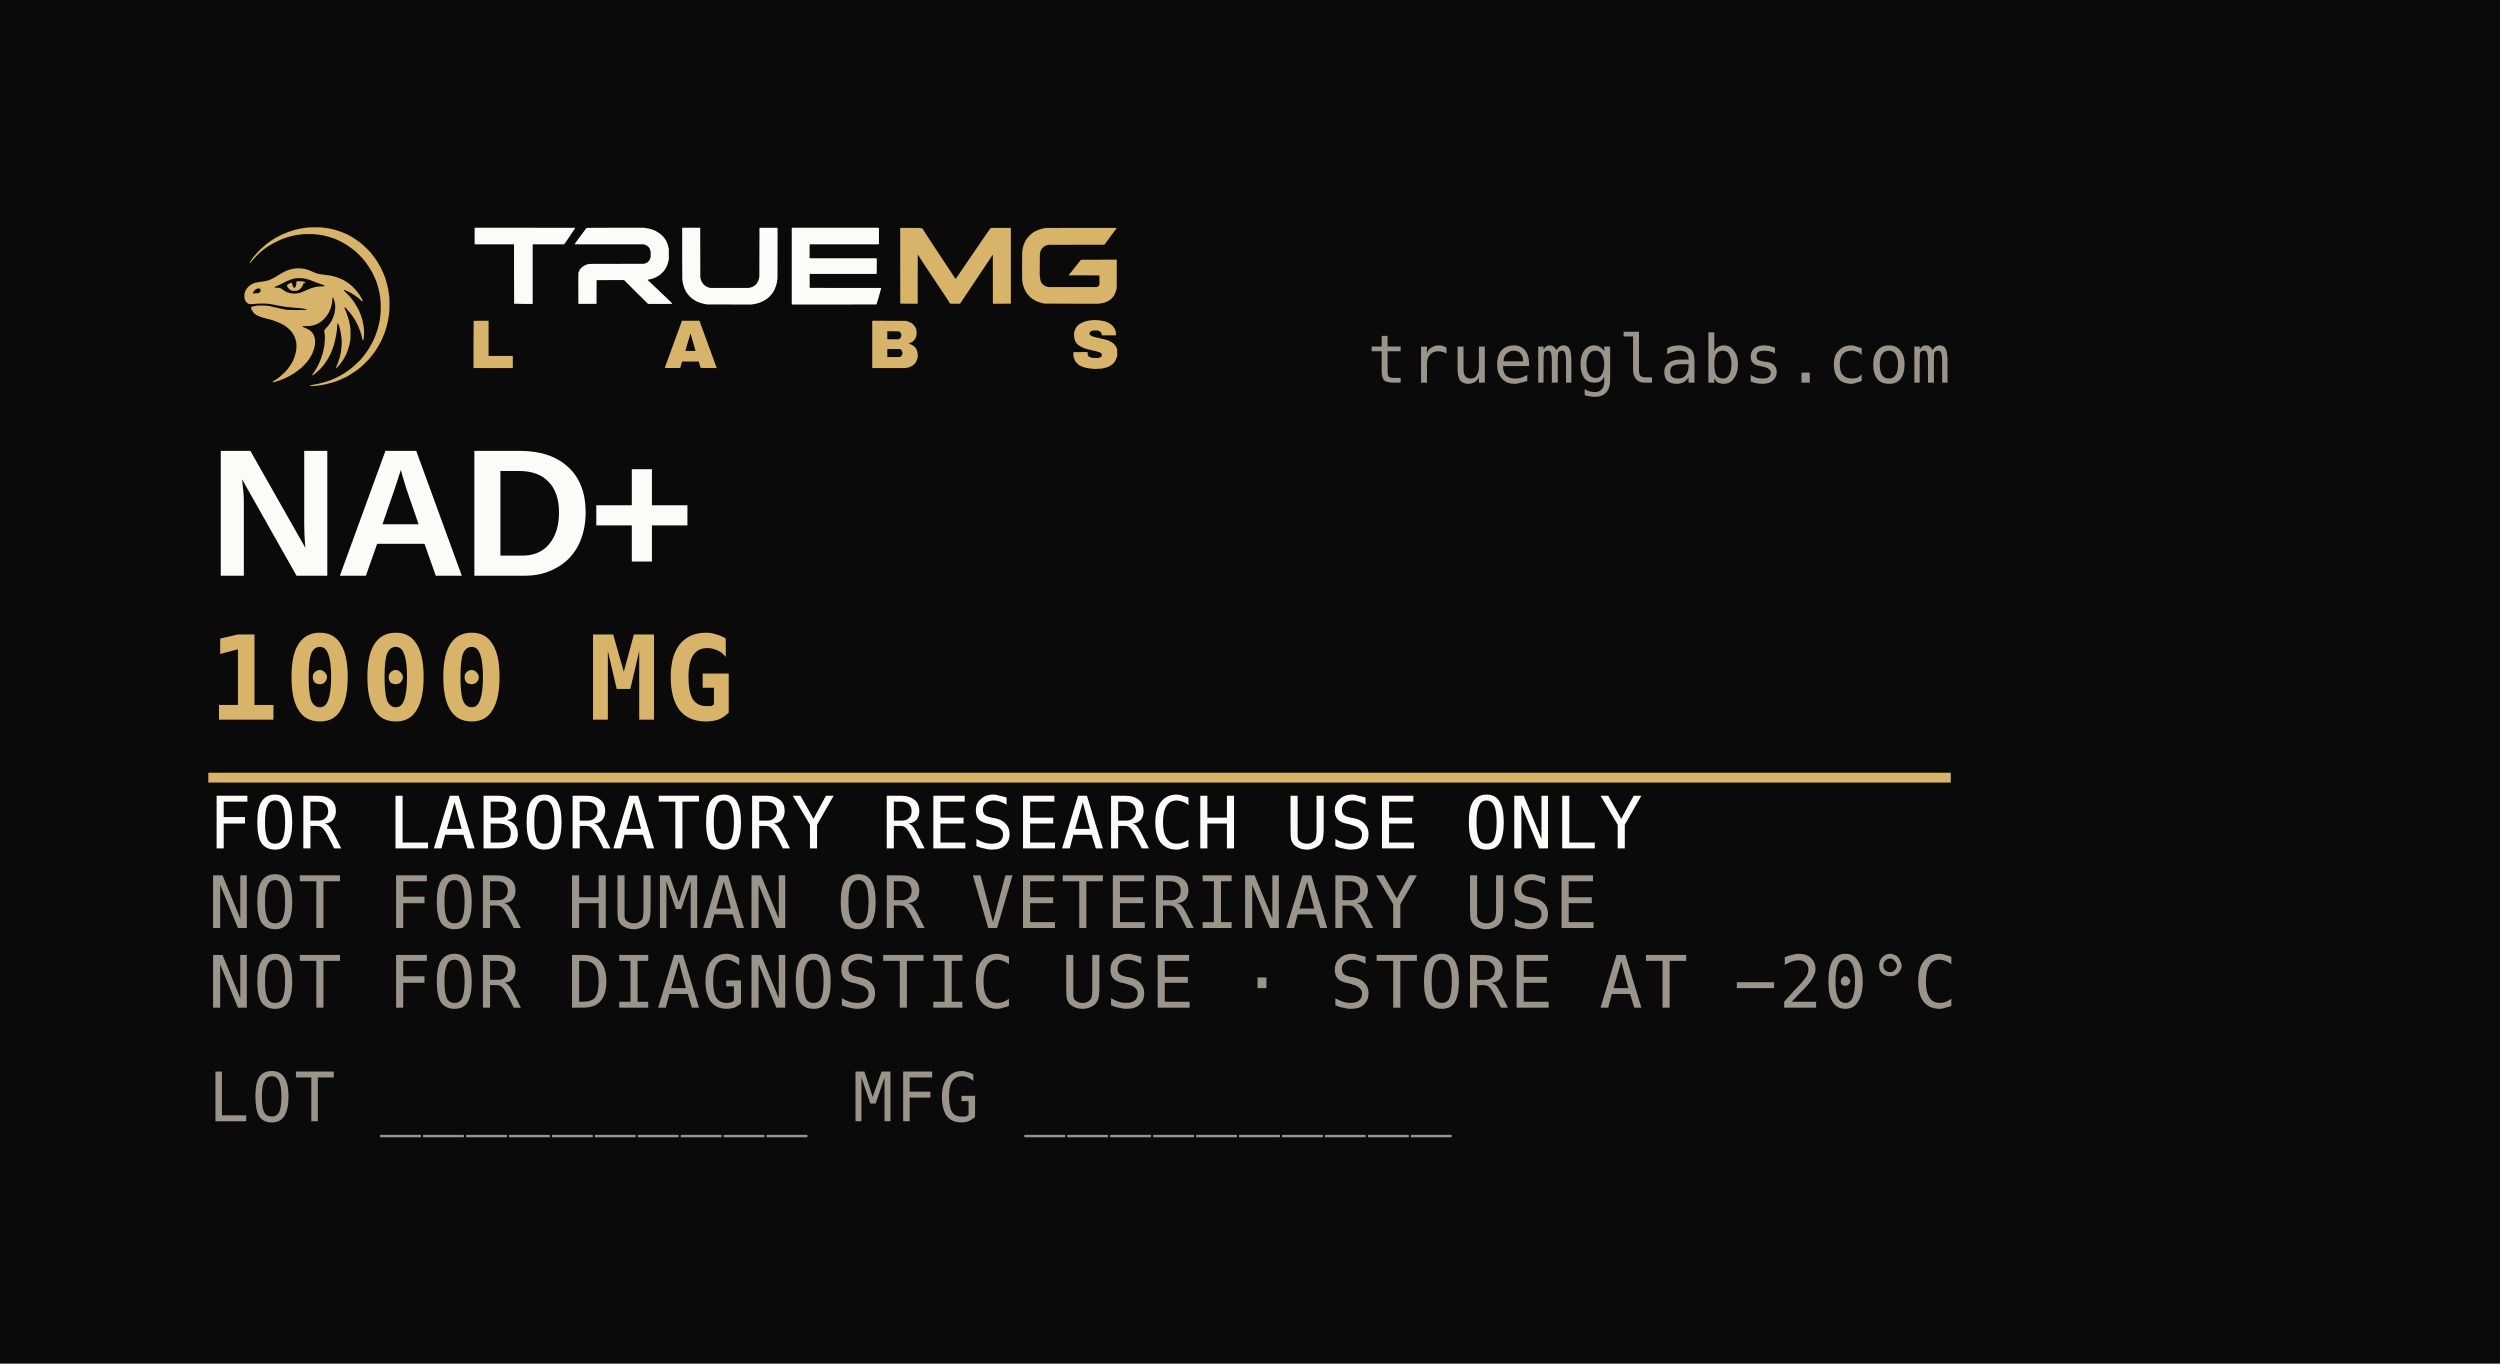
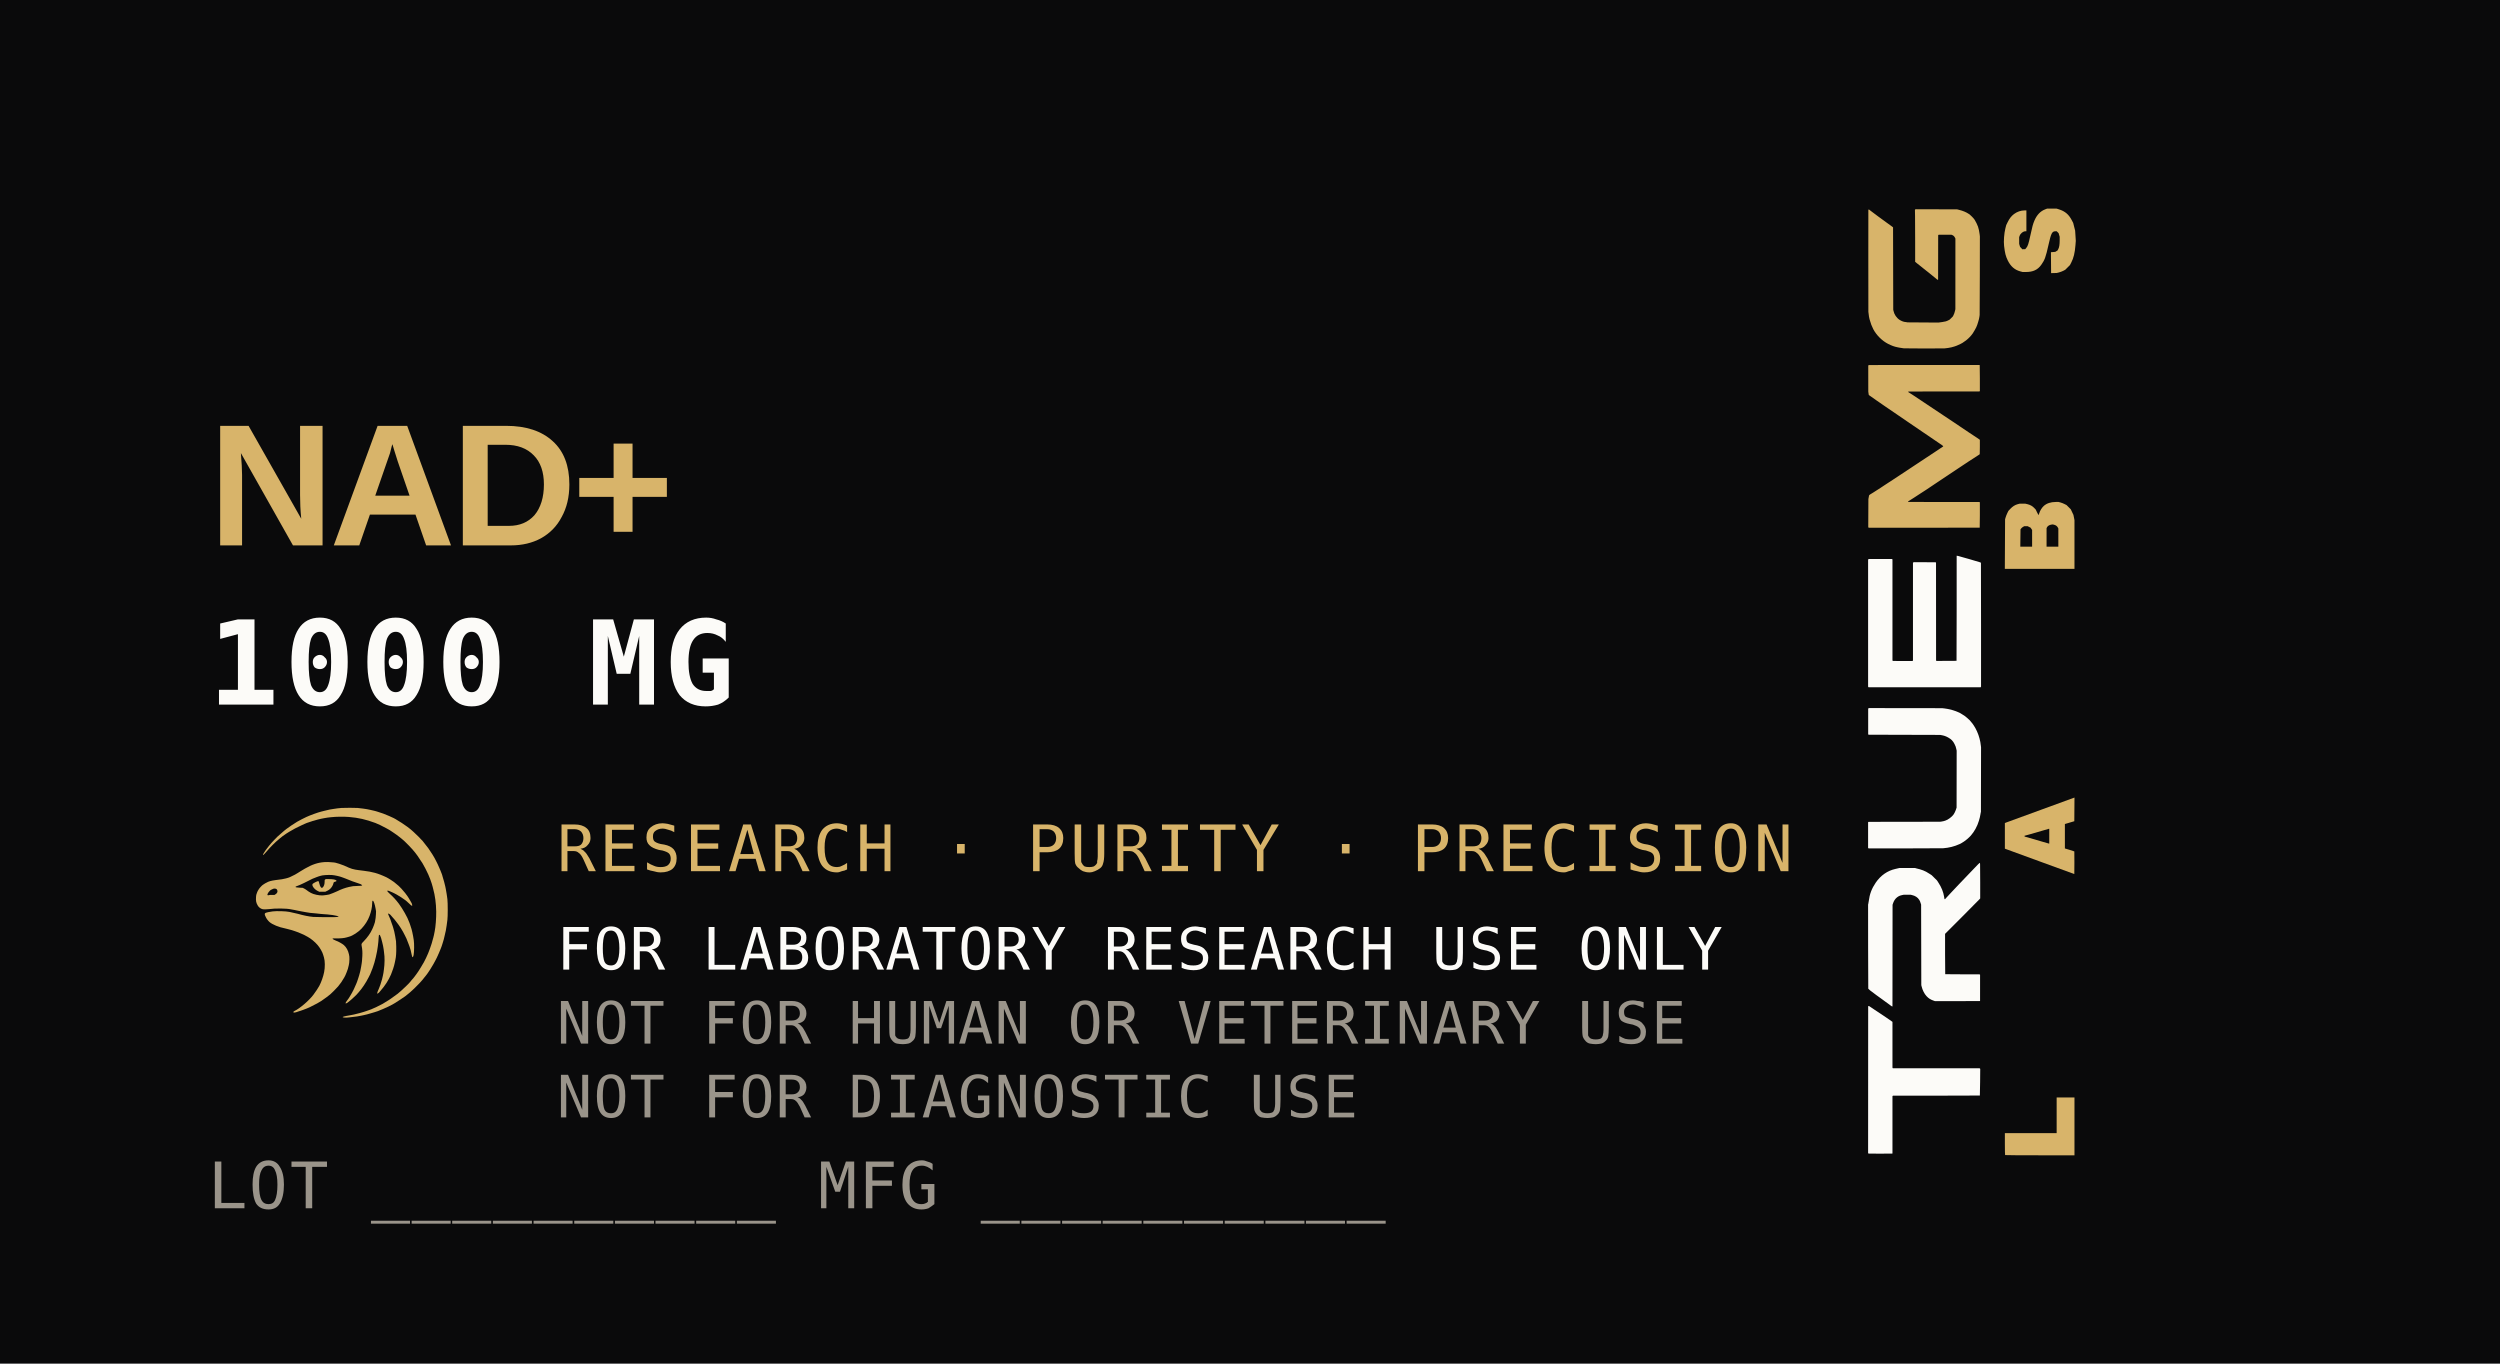
<svg xmlns="http://www.w3.org/2000/svg" width="66.0mm" height="36.0mm" viewBox="0 0 66.0 36.0">
  <rect x="0" y="0" width="66.0" height="36.0" fill="#0A0A0B" />
-   <g transform="translate(5.500,5.300) scale(0.0035)">
-     <g transform="translate(0,1600) scale(0.025,-0.025)" fill="#D8B46A" stroke="none">
-       <path d="M30400 55957 c-297 -16 -720 -59 -940 -94 -220 -35 -598 -91 -840 -124 -768 -105 -982 -149 -2060 -419 -187 -47 -520 -130 -740 -184 -821 -204 -2477 -801 -3440 -1242 -528 -241 -1624 -809 -2100 -1086 -590 -345 -2063 -1335 -2434 -1636 -184 -150 -429 -344 -546 -432 -225 -171 -418 -340 -1592 -1400 -171 -154 -354 -346 -408 -427 -53 -81 -151 -178 -217 -217 -65 -39 -332 -323 -591 -631 -260 -307 -536 -632 -615 -722 -79 -90 -204 -252 -278 -361 -74 -110 -192 -263 -262 -340 -114 -126 -263 -343 -696 -1013 -216 -334 -206 -561 14 -319 54 61 220 236 368 390 148 154 351 382 453 506 583 717 1913 2044 2524 2520 187 146 376 305 420 354 124 139 986 773 1403 1033 152 95 430 269 617 387 719 454 2073 1166 2860 1505 308 133 603 269 657 303 136 88 871 359 1323 488 209 60 422 131 472 159 51 28 280 93 509 144 229 52 529 139 668 194 138 54 485 138 771 186 286 48 664 121 840 162 176 41 500 94 720 119 220 24 553 61 740 82 1195 135 2877 157 4140 55 2107 -171 3829 -563 6000 -1368 547 -203 1543 -682 2440 -1172 805 -441 925 -512 1273 -757 172 -121 406 -279 520 -351 314 -199 918 -640 1261 -920 168 -138 414 -333 546 -433 671 -512 2476 -2380 3072 -3178 171 -230 399 -535 507 -678 203 -270 597 -862 1144 -1720 301 -472 1075 -1973 1331 -2582 244 -582 288 -689 440 -1078 157 -402 526 -1548 526 -1634 0 -25 63 -271 139 -546 425 -1525 659 -3281 692 -5200 24 -1413 -143 -3550 -352 -4500 -43 -198 -116 -563 -160 -812 -45 -249 -115 -537 -156 -640 -40 -103 -95 -296 -122 -428 -70 -351 -400 -1420 -556 -1800 -45 -110 -126 -335 -179 -500 -303 -935 -1266 -2951 -1690 -3540 -48 -66 -136 -217 -195 -335 -59 -118 -223 -384 -363 -590 -141 -206 -291 -442 -333 -525 -80 -157 -865 -1223 -1119 -1521 -80 -93 -265 -302 -411 -463 -146 -160 -293 -345 -327 -409 -114 -218 -2195 -2185 -2830 -2676 -482 -373 -1297 -962 -1638 -1185 -187 -123 -392 -257 -455 -299 -933 -620 -1772 -1089 -2765 -1547 -1211 -558 -1273 -583 -2220 -892 -165 -54 -462 -153 -659 -220 -404 -137 -1597 -460 -1841 -499 -88 -14 -268 -60 -400 -101 -132 -42 -497 -113 -811 -159 -315 -46 -711 -117 -880 -159 -170 -41 -410 -95 -534 -119 -231 -46 -397 -133 -347 -183 95 -94 798 -124 1312 -56 165 22 480 57 700 78 872 82 1752 214 2260 340 209 52 470 107 580 122 229 33 1212 293 1670 443 170 56 494 152 720 213 225 62 554 167 730 234 812 310 1131 440 1222 499 54 35 216 108 361 162 314 117 1446 662 1757 846 121 71 355 207 520 301 366 210 1934 1241 2396 1576 184 134 481 371 660 526 178 155 414 350 524 433 303 227 1686 1577 2220 2165 530 584 702 788 1026 1220 124 165 288 365 363 445 76 80 195 237 265 348 69 111 214 324 322 474 107 150 267 390 356 533 591 958 912 1505 1022 1741 70 149 190 374 268 501 77 128 192 355 255 505 63 150 272 615 464 1033 191 418 388 895 437 1060 48 165 128 376 176 469 47 93 114 299 147 457 34 159 105 389 159 511 54 123 134 394 178 603 44 209 133 578 197 820 205 766 368 1607 466 2396 53 420 127 980 164 1244 103 719 104 3773 2 4678 -40 351 -80 651 -89 666 -10 15 -53 304 -97 642 -44 338 -123 794 -176 1014 -53 220 -110 499 -126 620 -35 263 -450 1784 -595 2180 -56 154 -103 326 -103 383 -1 57 -46 192 -102 300 -55 108 -130 296 -165 417 -36 121 -106 301 -157 400 -51 99 -137 297 -190 440 -127 339 -665 1495 -792 1700 -54 88 -134 241 -177 340 -180 415 -1143 1960 -1598 2567 -399 531 -784 1023 -1271 1625 -285 353 -1603 1669 -2131 2128 -215 187 -483 422 -594 522 -112 101 -303 252 -424 337 -121 85 -274 203 -340 262 -268 241 -2259 1538 -2760 1799 -154 81 -352 185 -440 232 -251 134 -937 448 -980 448 -21 0 -151 53 -289 119 -523 248 -1616 649 -2243 823 -194 54 -383 113 -420 133 -38 19 -212 65 -388 103 -176 37 -574 130 -885 205 -311 75 -689 154 -840 175 -151 22 -572 84 -935 139 -363 54 -912 118 -1220 141 -624 46 -2827 46 -3660 -1z" />
-       <path d="M26520 43595 c-1503 -101 -2804 -534 -4460 -1485 -714 -409 -983 -571 -1100 -661 -55 -43 -163 -110 -240 -149 -77 -40 -201 -119 -276 -176 -252 -192 -912 -540 -1832 -966 -362 -168 -1371 -434 -1832 -483 -220 -24 -849 -105 -1397 -181 -1084 -151 -1615 -302 -2108 -598 -124 -75 -244 -136 -267 -136 -23 0 -123 -62 -222 -138 -99 -75 -243 -170 -319 -210 -194 -101 -835 -791 -958 -1032 -57 -110 -148 -261 -204 -335 -55 -74 -113 -191 -127 -260 -15 -69 -77 -242 -139 -385 -93 -215 -119 -350 -150 -780 -62 -878 26 -1314 388 -1935 234 -401 636 -717 1052 -828 273 -73 1001 -73 1501 0 1439 208 4011 182 5050 -52 99 -22 459 -87 800 -145 341 -57 728 -138 860 -179 132 -41 510 -114 840 -162 330 -47 780 -129 1000 -181 220 -51 607 -113 860 -136 253 -24 865 -80 1360 -124 495 -45 981 -98 1080 -118 99 -20 306 -37 460 -38 354 -3 1780 -140 2269 -220 561 -91 1231 -246 1282 -297 107 -107 -50 -145 -708 -168 -1005 -37 -4364 -9 -5019 41 -919 71 -2277 343 -3524 706 -295 86 -642 164 -1920 435 -801 170 -2892 235 -3833 119 -689 -85 -1433 -246 -1627 -352 -142 -77 -161 -105 -172 -254 -7 -100 14 -219 54 -296 36 -70 115 -247 175 -392 132 -321 525 -849 832 -1119 668 -585 2172 -1205 3551 -1464 184 -34 412 -90 507 -124 95 -34 263 -78 373 -99 481 -89 2334 -717 2607 -883 70 -43 250 -120 400 -172 244 -83 464 -195 1313 -665 764 -423 1614 -1125 2248 -1858 531 -613 1106 -1620 1268 -2220 39 -143 124 -429 189 -636 240 -761 257 -2233 37 -3317 -217 -1075 -632 -2255 -1116 -3173 -229 -434 -819 -1321 -1340 -2014 -1001 -1331 -3082 -3113 -4317 -3698 -201 -95 -291 -207 -251 -311 40 -104 505 -42 935 126 201 79 390 143 420 143 30 0 161 38 291 85 130 47 425 153 656 235 1057 378 1752 700 3120 1446 773 421 1073 619 2200 1450 708 522 898 688 1617 1407 888 889 1167 1215 1709 1992 459 658 952 1543 1074 1925 28 88 87 232 131 320 162 320 426 1184 487 1588 34 226 81 482 105 568 24 86 47 446 51 800 5 574 -6 700 -108 1164 -196 892 -591 1610 -1163 2111 -348 305 -1330 854 -1763 986 -288 88 -828 392 -822 463 7 83 242 104 886 80 867 -32 1816 58 2336 222 198 62 469 141 603 175 749 190 2014 1010 2759 1788 834 871 1481 1889 1872 2948 371 1003 586 2015 587 2767 0 510 43 700 159 700 169 0 460 -829 623 -1780 l107 -620 -22 -660 c-20 -592 -86 -1119 -231 -1831 -41 -202 -387 -1161 -474 -1316 -22 -40 -93 -192 -157 -337 -367 -838 -1079 -1848 -1882 -2673 -599 -615 -608 -633 -509 -1135 146 -744 192 -1447 147 -2272 -48 -871 -109 -1582 -139 -1632 -12 -18 -67 -361 -124 -762 -56 -401 -146 -867 -198 -1036 -53 -168 -107 -378 -122 -466 -14 -88 -78 -322 -141 -520 -64 -198 -160 -504 -214 -680 -152 -499 -411 -1216 -459 -1274 -24 -29 -90 -177 -147 -329 -57 -152 -145 -349 -195 -437 -51 -88 -122 -250 -158 -360 -36 -110 -119 -281 -185 -380 -66 -99 -120 -197 -120 -218 0 -20 -72 -160 -160 -310 -88 -149 -235 -402 -327 -562 -315 -549 -487 -810 -761 -1157 -516 -654 -501 -911 32 -556 404 269 1699 1403 2036 1782 132 149 367 412 523 584 778 860 1696 2237 2305 3457 131 264 289 579 351 700 62 121 141 322 177 448 36 125 128 358 204 519 77 160 140 315 140 345 0 29 52 183 115 341 392 980 975 3467 1107 4727 32 308 86 767 118 1020 33 253 61 649 62 880 5 962 253 961 558 -3 94 -296 211 -735 261 -977 49 -242 135 -611 191 -820 55 -209 121 -587 145 -840 25 -253 62 -559 82 -680 172 -1013 156 -2619 -38 -3940 -42 -286 -88 -619 -102 -740 -14 -121 -76 -427 -137 -680 -61 -253 -150 -622 -197 -820 -127 -538 -590 -1900 -721 -2122 -39 -66 -146 -312 -238 -546 -153 -393 -176 -552 -79 -552 54 0 393 237 393 275 0 17 149 195 331 395 955 1050 1835 2420 2383 3710 337 792 716 1965 832 2574 36 190 109 535 161 766 162 707 225 1653 199 3000 -22 1204 -30 1285 -245 2420 -174 915 -259 1298 -325 1453 -34 81 -78 246 -98 366 -20 121 -90 346 -154 500 -65 155 -172 452 -238 661 -219 697 -371 1096 -590 1549 -225 468 -255 587 -158 625 60 23 542 -311 542 -375 0 -18 167 -210 371 -426 204 -216 424 -465 490 -553 65 -88 227 -295 361 -460 806 -1000 1475 -2061 2055 -3260 159 -330 307 -633 329 -674 87 -161 473 -1149 536 -1371 37 -129 117 -352 179 -495 130 -300 330 -1063 443 -1694 78 -431 162 -666 238 -666 74 0 192 250 233 495 136 809 151 2549 29 3405 -164 1155 -478 2567 -677 3046 -53 129 -120 333 -147 454 -28 121 -91 301 -140 400 -49 99 -112 252 -139 340 -263 842 -1447 2937 -2313 4092 -647 863 -1321 1593 -2113 2292 -380 335 -559 564 -507 649 35 57 368 -4 513 -94 72 -44 234 -116 359 -159 125 -43 285 -113 354 -156 69 -43 225 -117 346 -164 193 -76 779 -416 1600 -929 143 -89 368 -246 500 -349 132 -103 324 -236 427 -295 103 -59 226 -156 273 -217 47 -60 209 -209 361 -330 151 -121 341 -298 423 -393 147 -172 412 -367 500 -367 65 0 11 374 -86 593 -41 95 -200 374 -352 620 -152 246 -308 510 -346 587 -75 150 -584 868 -818 1153 -619 756 -1136 1324 -1463 1607 -910 786 -1306 1090 -1806 1385 -172 102 -385 235 -473 295 -208 143 -717 397 -1153 577 -191 79 -504 209 -697 289 -192 80 -485 187 -650 238 -165 50 -453 139 -640 196 -545 168 -1843 407 -2580 476 -374 34 -869 97 -1100 139 -231 41 -582 94 -780 116 -361 41 -1191 293 -1520 460 -595 303 -1597 706 -2220 892 -828 248 -1011 292 -1227 295 -114 1 -339 19 -500 39 -451 57 -1085 72 -1593 38z m1750 -2955 c603 -47 1755 -303 2219 -493 182 -75 385 -148 451 -164 66 -15 237 -80 380 -143 809 -358 2387 -945 3079 -1146 331 -96 539 -198 665 -324 l62 -61 -65 -65 c-53 -53 -213 -68 -952 -89 -973 -28 -1196 -54 -1970 -230 -915 -207 -1807 -533 -2759 -1007 -349 -173 -1455 -617 -1800 -722 -198 -60 -1095 -189 -1477 -212 -768 -46 -2093 236 -2671 568 -510 292 -675 400 -952 621 -165 132 -444 309 -620 393 l-320 152 -722 36 c-406 19 -761 55 -810 82 -106 56 -115 157 -18 191 39 13 178 68 310 123 132 55 384 151 560 213 176 62 653 285 1060 495 407 211 947 483 1200 605 253 122 559 273 680 335 121 62 328 144 460 181 132 37 313 110 402 161 90 52 307 131 483 176 176 45 382 108 458 139 375 156 1784 254 2667 185z m-12741 -3188 c84 -49 157 -141 206 -259 153 -369 -11 -726 -452 -985 l-183 -108 -600 0 c-407 0 -628 -16 -687 -50 -118 -67 -232 -63 -294 11 -172 208 461 1091 900 1255 118 44 284 119 368 165 187 103 540 89 742 -29z" />
-       <path d="M26687 39620 l-119 -100 -18 -470 c-17 -409 -36 -512 -147 -790 -197 -494 -466 -674 -672 -450 -159 174 -361 642 -408 950 -51 326 -114 458 -237 490 -131 34 -1056 -420 -1251 -615 -316 -316 318 -1235 1125 -1629 l379 -186 681 3 680 2 425 205 c315 151 495 269 691 452 333 312 649 831 725 1190 68 324 93 351 426 450 314 94 364 159 230 301 -178 190 -840 297 -1832 297 l-559 0 -119 -100z" />
-     </g>
-   </g>
-   <g transform="translate(12.500,6.000) scale(0.003017)">
+   <g transform="translate(49.30,30.50) rotate(-90) scale(0.004437)">
    <g transform="translate(0,681) scale(0.025,-0.025)" stroke="none">
      <g fill="#FCFBF8">
        <path d="M465 27020 l-58 -59 -15 -2770 c-8 -1524 0 -2802 18 -2841 l33 -70 6816 0 6815 0 61 -61 61 -61 -3 -10322 c-2 -5867 12 -10336 32 -10355 19 -18 1457 -45 3195 -61 l3160 -28 70 77 70 78 0 10325 0 10325 77 42 78 41 5439 0 5440 0 86 110 c125 160 843 1198 1065 1538 295 455 724 1099 1709 2569 l910 1356 -12 104 -12 103 -17488 9 -17488 9 -59 -58z" />
        <path d="M39653 27037 c-49 -18 -221 -200 -384 -405 -458 -576 -1855 -2468 -2161 -2925 -179 -268 -743 -1037 -1416 -1929 -166 -221 -278 -407 -266 -440 l22 -57 12086 -12 12086 -12 278 -88 c640 -203 1152 -536 1485 -965 307 -395 445 -712 569 -1304 l66 -320 0 -800 0 -800 -66 -300 c-181 -812 -569 -1408 -1152 -1768 -273 -168 -352 -202 -789 -341 l-351 -111 -9580 -21 -9580 -22 -300 -72 c-898 -215 -1753 -647 -2317 -1169 -555 -514 -833 -960 -1109 -1776 l-74 -220 -9 -5315 c-6 -2923 5 -5341 24 -5374 l33 -60 3113 -1 3113 0 48 65 47 66 6 4063 c3 2235 15 4080 27 4100 13 21 2011 36 4813 36 l4790 0 4138 -4134 c2275 -2274 4176 -4155 4224 -4180 l88 -46 3836 0 c2110 0 4003 12 4207 26 l369 26 19 50 c22 57 -449 537 -1427 1453 -693 648 -3219 3069 -3680 3525 -144 143 -513 492 -821 776 -307 284 -765 716 -1018 960 -460 444 -678 647 -1334 1239 l-350 316 13 64 12 65 180 30 c98 16 287 47 419 68 1108 179 2211 624 3280 1324 l560 366 620 626 620 626 263 400 c457 695 732 1203 890 1648 218 612 370 1114 408 1352 14 88 56 250 92 360 l67 200 0 1860 0 1860 -67 280 c-37 154 -105 451 -152 660 -425 1916 -1544 3522 -3281 4711 -1373 939 -2719 1447 -4380 1652 -176 22 -437 66 -580 99 l-260 59 -9960 -6 c-5478 -3 -9999 -20 -10047 -38z" />
        <path d="M73081 27003 l-41 -78 3 -8632 c2 -4748 18 -8831 36 -9073 101 -1383 432 -2698 970 -3860 66 -143 137 -296 156 -340 20 -44 107 -188 194 -320 88 -132 189 -294 225 -360 209 -379 985 -1283 1459 -1702 967 -852 2219 -1538 3517 -1926 650 -194 1101 -302 1480 -354 165 -23 381 -62 480 -87 l180 -46 7678 -14 7679 -14 341 41 c875 105 996 127 1782 328 1078 274 2363 850 3164 1418 90 64 252 177 360 252 187 130 549 429 780 644 172 160 902 995 1009 1154 55 80 204 315 333 521 129 206 275 440 325 520 50 80 106 181 125 225 20 44 83 188 142 320 184 414 294 707 421 1120 67 220 148 481 179 580 32 99 77 306 101 460 24 154 62 337 84 406 22 69 70 384 107 700 l66 574 11 8700 12 8700 -51 100 -50 100 -3067 0 -3067 0 -52 -52 -52 -52 -24 -8508 -24 -8508 -44 -260 c-110 -664 -270 -1122 -588 -1684 -416 -734 -817 -1122 -1520 -1473 -547 -273 -643 -308 -1159 -424 l-449 -100 -6776 10 -6776 11 -200 71 c-110 39 -290 99 -400 133 -249 78 -763 334 -1012 503 -573 388 -1285 1345 -1482 1993 -23 77 -72 239 -109 360 -36 121 -85 364 -108 540 l-41 320 -14 8515 -13 8515 -45 55 -46 55 -3073 0 -3074 0 -42 -77z" />
        <path d="M111470 27037 l-70 -41 0 -13357 0 -13356 77 -42 78 -41 14699 0 c8085 0 14727 11 14761 23 73 29 147 254 589 1797 45 154 107 361 140 460 63 190 147 481 240 830 105 394 171 630 288 1030 333 1138 450 1584 428 1620 l-25 40 -12447 1 c-6847 0 -12469 14 -12496 31 l-47 30 -13 2367 -12 2367 52 52 52 52 11644 8 11643 7 44 44 44 44 13 2601 14 2601 -64 97 -64 98 -11636 0 -11636 0 -65 65 -65 65 9 2319 10 2320 55 55 56 56 12035 0 12036 0 42 77 41 78 0 2733 0 2734 -61 88 -61 87 -15129 1 -15129 0 -70 -41z" />
      </g>
      <g fill="#D8B46A">
        <path d="M149428 26991 l-69 -51 0 -13193 c0 -7256 10 -13210 23 -13230 14 -22 1228 -37 3012 -37 l2990 0 48 48 48 48 0 8485 c0 4667 11 8496 24 8510 51 51 137 -27 250 -225 101 -177 300 -490 866 -1360 66 -102 354 -541 640 -976 286 -435 601 -923 700 -1084 99 -162 321 -503 493 -760 172 -256 505 -753 740 -1103 235 -350 445 -663 467 -695 22 -31 510 -762 1084 -1623 574 -861 1170 -1754 1324 -1985 154 -231 405 -609 558 -840 153 -231 503 -754 776 -1163 274 -408 516 -772 538 -808 22 -36 195 -296 384 -577 189 -282 556 -836 816 -1232 1081 -1646 1205 -1838 1541 -2380 75 -121 155 -233 178 -249 22 -17 800 -30 1727 -30 l1686 -1 119 135 c65 75 217 295 338 490 237 384 977 1507 1354 2055 228 331 2457 3644 2617 3889 44 67 699 1051 1456 2187 757 1135 1423 2135 1480 2222 180 274 1884 2825 1961 2936 156 223 1269 1899 1393 2098 72 114 250 393 396 620 l265 412 64 -13 65 -12 10 -8456 10 -8455 45 -54 45 -54 3045 1 c1675 0 3068 15 3097 33 l52 33 3 9997 c2 5498 1 11430 -2 13183 l-5 3187 -64 64 -64 64 -3106 -3 -3106 -4 -378 -57 -379 -56 -90 -91 c-86 -86 -510 -688 -1208 -1715 -174 -255 -384 -561 -468 -680 -84 -119 -276 -396 -427 -616 -151 -220 -458 -665 -682 -990 -1061 -1535 -1504 -2184 -2993 -4392 -102 -151 -291 -424 -420 -606 -395 -558 -1826 -2658 -2692 -3952 -243 -363 -534 -795 -646 -960 -362 -533 -933 -1370 -1216 -1780 -151 -220 -481 -706 -734 -1080 -645 -958 -666 -976 -803 -710 -42 83 -173 285 -290 450 -117 165 -304 439 -414 609 -110 170 -319 485 -464 700 -262 388 -699 1050 -1710 2591 -288 440 -580 881 -649 980 -69 99 -254 378 -411 620 -158 242 -361 548 -451 680 -281 410 -2516 3790 -2639 3990 -64 104 -235 365 -380 580 -145 214 -333 498 -417 630 -84 132 -354 546 -599 920 -245 374 -615 940 -823 1259 -207 318 -435 660 -505 760 -71 99 -211 316 -313 481 -101 165 -291 462 -420 660 -130 198 -296 457 -368 575 -72 117 -167 271 -211 341 -44 69 -139 228 -212 352 -169 288 -192 306 -474 358 -129 23 -333 61 -454 84 l-220 41 -3341 16 -3341 15 -70 -51z" />
        <path d="M200748 27015 c-12 -12 -199 -36 -415 -54 -432 -34 -1041 -135 -1353 -224 -1056 -300 -1666 -529 -2360 -890 -1428 -741 -2792 -2118 -3512 -3547 -409 -812 -663 -1509 -787 -2160 -25 -132 -70 -357 -100 -500 -79 -379 -135 -742 -162 -1060 -43 -494 -55 -9253 -14 -9700 56 -610 149 -1204 259 -1660 102 -419 325 -1132 377 -1200 16 -22 80 -166 140 -320 130 -331 384 -846 530 -1076 305 -481 394 -610 605 -874 491 -615 1084 -1182 1642 -1570 290 -202 1442 -860 1505 -860 28 0 101 -26 164 -59 200 -104 621 -251 1093 -383 253 -70 546 -153 651 -184 105 -31 330 -75 500 -97 170 -23 390 -53 489 -68 99 -14 4347 -33 9440 -40 l9260 -14 540 64 c656 78 1322 222 1791 386 457 161 1227 540 1629 803 397 259 1101 959 1378 1369 420 622 746 1395 972 2303 l125 500 14 4945 15 4946 -71 71 -71 71 -1581 -27 c-870 -14 -3652 -26 -6184 -26 l-4603 0 -358 -430 c-730 -878 -909 -1102 -1673 -2099 -240 -314 -558 -715 -706 -891 -148 -176 -383 -466 -523 -644 -337 -431 -699 -871 -887 -1081 -88 -98 -148 -202 -140 -243 l14 -72 5305 -10 5304 -10 53 -64 53 -63 2 -1507 2 -1506 -91 -224 c-110 -274 -304 -474 -603 -623 l-226 -113 -8400 4 -8400 4 -320 70 c-469 102 -882 246 -1179 409 l-261 145 -360 364 -361 364 -139 260 c-255 475 -361 834 -439 1480 -25 209 -65 499 -88 643 l-43 264 25 3744 25 3744 40 105 c22 58 40 190 41 293 1 337 223 944 505 1380 483 748 1297 1294 2194 1474 l240 48 9794 23 9795 22 117 140 c64 77 166 212 225 299 139 203 491 691 749 1038 529 712 1029 1396 1202 1646 106 153 235 331 287 397 354 447 648 839 1069 1427 120 168 302 408 403 532 l184 226 -13 87 -12 88 -12145 8 c-6680 5 -12155 -1 -12167 -13z" />
      </g>
    </g>
    <g transform="translate(0,811.8) scale(2.00071)">
      <g transform="translate(0,214) scale(0.025,-0.025)" fill="#D8B46A" stroke="none">
        <path d="M108180 8534 c-883 -105 -1223 -191 -1720 -433 -723 -354 -1137 -832 -1320 -1524 l-62 -237 -3 -388 c-4 -854 255 -1416 851 -1840 580 -413 916 -536 2354 -856 1425 -317 1640 -428 1640 -841 l0 -141 -113 -114 -114 -113 -214 -63 -214 -64 -425 0 c-504 0 -844 55 -1052 172 l-152 85 -83 134 -83 134 -20 258 -21 258 -1245 -10 -1244 -11 9 -334 9 -334 66 -266 c36 -146 121 -374 189 -506 l125 -240 281 -282 281 -281 281 -146 c560 -291 1154 -435 2099 -509 l500 -39 606 38 606 39 461 117 462 116 312 163 c696 362 1073 805 1299 1525 l94 299 -2 560 -2 560 -94 240 c-217 556 -654 973 -1318 1259 -413 178 -717 261 -1834 501 -954 205 -1224 295 -1434 476 l-146 126 -4 173 -5 172 146 134 147 134 173 52 173 51 400 1 400 1 151 -53 c299 -106 549 -418 549 -685 l0 -122 1240 0 1240 0 0 232 c0 429 -157 880 -432 1244 -232 306 -531 541 -948 745 l-360 176 -388 100 c-588 151 -1538 223 -2092 157z" />
        <path d="M27 8413 c-15 -14 -27 -1877 -27 -4140 l0 -4113 3440 0 3440 0 0 1060 0 1060 -2120 0 -2120 0 0 3080 0 3080 -1293 0 c-712 0 -1306 -12 -1320 -27z" />
        <path d="M36449 8370 c-16 -38 -696 -1897 -1510 -4130 l-1482 -4060 1338 -11 c735 -5 1345 -2 1355 8 10 10 94 267 186 571 l167 552 1453 0 1453 0 166 -560 166 -560 1408 -11 1408 -10 -54 150 c-226 634 -2882 7899 -2925 8001 l-54 130 -1523 0 -1524 0 -28 -70z m1733 -2892 c92 -340 278 -981 413 -1425 135 -444 245 -826 245 -850 l0 -43 -880 0 -880 0 0 35 c0 20 118 428 261 908 144 480 325 1099 402 1375 77 276 150 534 162 574 12 40 41 66 65 58 l43 -14 169 -618z" />
        <path d="M69760 4303 l0 -4143 2902 0 2901 0 309 62 308 62 334 158 333 158 252 251 251 252 125 248 c69 137 153 351 185 477 l60 229 -1 321 c-1 601 -160 1085 -470 1430 -201 224 -556 447 -848 535 -133 40 -241 82 -241 95 0 12 146 91 325 175 l324 152 189 177 c231 216 381 483 460 821 l61 257 0 322 1 321 -62 239 c-83 323 -270 621 -559 892 l-241 226 -260 128 c-143 71 -368 160 -499 198 l-239 69 -2950 15 -2950 15 0 -4142z m4807 2197 c59 -44 145 -145 190 -225 l83 -146 0 -196 0 -196 -90 -178 -90 -178 -136 -91 -136 -90 -994 0 -994 0 0 702 0 702 1030 -12 1030 -12 107 -80z m151 -3079 c149 -77 276 -287 306 -506 l24 -176 -47 -179 c-53 -196 -161 -336 -329 -424 l-108 -56 -1082 0 -1082 0 0 700 0 700 1102 0 1102 0 114 -59z" />
      </g>
    </g>
  </g>
-   <text x="51.50" y="10.10" text-anchor="end" font-family="IBM Plex Mono, SF Mono, Menlo, monospace" font-size="1.75" letter-spacing="0.05" fill="#9A948A">truemglabs.com</text>
-   <text x="5.5" y="15.20" font-family="Archivo Black, Archivo, Helvetica Neue, Arial, sans-serif" font-weight="900" font-size="4.80" letter-spacing="-0.12" fill="#FCFBF8">NAD+</text>
-   <text x="5.5" y="19.00" font-family="IBM Plex Mono, SF Mono, Menlo, monospace" font-weight="600" font-size="3.10" letter-spacing="0.14" fill="#D8B46A">1000 MG</text>
-   <rect x="5.5" y="20.40" width="46.00" height="0.26" fill="#D8B46A" />
-   <text x="5.5" y="22.40" font-family="IBM Plex Mono, SF Mono, Menlo, monospace" font-size="1.90" letter-spacing="0.04" fill="#FCFBF8">FOR LABORATORY RESEARCH USE ONLY</text>
-   <text x="5.5" y="24.50" font-family="IBM Plex Mono, SF Mono, Menlo, monospace" font-size="1.90" letter-spacing="0.04" fill="#9A948A">NOT FOR HUMAN OR VETERINARY USE</text>
-   <text x="5.5" y="26.60" font-family="IBM Plex Mono, SF Mono, Menlo, monospace" font-size="1.90" letter-spacing="0.04" fill="#9A948A">NOT FOR DIAGNOSTIC USE · STORE AT −20°C</text>
-   <text x="5.5" y="29.60" font-family="IBM Plex Mono, SF Mono, Menlo, monospace" font-size="1.80" letter-spacing="0.05" fill="#9A948A">LOT __________   MFG __________</text>
+   <text x="5.5" y="14.40" font-family="Archivo Black, Archivo, Helvetica Neue, Arial, sans-serif" font-weight="900" font-size="4.60" letter-spacing="-0.12" fill="#D8B46A">NAD+</text>
+   <text x="5.5" y="18.60" font-family="IBM Plex Mono, SF Mono, Menlo, monospace" font-weight="600" font-size="3.10" letter-spacing="0.14" fill="#FCFBF8">1000 MG</text>
+   <g transform="translate(5.500,20.400) scale(0.004625)">
+     <g transform="translate(0,1600) scale(0.025,-0.025)" fill="#D8B46A" stroke="none">
+       <path d="M30400 55957 c-297 -16 -720 -59 -940 -94 -220 -35 -598 -91 -840 -124 -768 -105 -982 -149 -2060 -419 -187 -47 -520 -130 -740 -184 -821 -204 -2477 -801 -3440 -1242 -528 -241 -1624 -809 -2100 -1086 -590 -345 -2063 -1335 -2434 -1636 -184 -150 -429 -344 -546 -432 -225 -171 -418 -340 -1592 -1400 -171 -154 -354 -346 -408 -427 -53 -81 -151 -178 -217 -217 -65 -39 -332 -323 -591 -631 -260 -307 -536 -632 -615 -722 -79 -90 -204 -252 -278 -361 -74 -110 -192 -263 -262 -340 -114 -126 -263 -343 -696 -1013 -216 -334 -206 -561 14 -319 54 61 220 236 368 390 148 154 351 382 453 506 583 717 1913 2044 2524 2520 187 146 376 305 420 354 124 139 986 773 1403 1033 152 95 430 269 617 387 719 454 2073 1166 2860 1505 308 133 603 269 657 303 136 88 871 359 1323 488 209 60 422 131 472 159 51 28 280 93 509 144 229 52 529 139 668 194 138 54 485 138 771 186 286 48 664 121 840 162 176 41 500 94 720 119 220 24 553 61 740 82 1195 135 2877 157 4140 55 2107 -171 3829 -563 6000 -1368 547 -203 1543 -682 2440 -1172 805 -441 925 -512 1273 -757 172 -121 406 -279 520 -351 314 -199 918 -640 1261 -920 168 -138 414 -333 546 -433 671 -512 2476 -2380 3072 -3178 171 -230 399 -535 507 -678 203 -270 597 -862 1144 -1720 301 -472 1075 -1973 1331 -2582 244 -582 288 -689 440 -1078 157 -402 526 -1548 526 -1634 0 -25 63 -271 139 -546 425 -1525 659 -3281 692 -5200 24 -1413 -143 -3550 -352 -4500 -43 -198 -116 -563 -160 -812 -45 -249 -115 -537 -156 -640 -40 -103 -95 -296 -122 -428 -70 -351 -400 -1420 -556 -1800 -45 -110 -126 -335 -179 -500 -303 -935 -1266 -2951 -1690 -3540 -48 -66 -136 -217 -195 -335 -59 -118 -223 -384 -363 -590 -141 -206 -291 -442 -333 -525 -80 -157 -865 -1223 -1119 -1521 -80 -93 -265 -302 -411 -463 -146 -160 -293 -345 -327 -409 -114 -218 -2195 -2185 -2830 -2676 -482 -373 -1297 -962 -1638 -1185 -187 -123 -392 -257 -455 -299 -933 -620 -1772 -1089 -2765 -1547 -1211 -558 -1273 -583 -2220 -892 -165 -54 -462 -153 -659 -220 -404 -137 -1597 -460 -1841 -499 -88 -14 -268 -60 -400 -101 -132 -42 -497 -113 -811 -159 -315 -46 -711 -117 -880 -159 -170 -41 -410 -95 -534 -119 -231 -46 -397 -133 -347 -183 95 -94 798 -124 1312 -56 165 22 480 57 700 78 872 82 1752 214 2260 340 209 52 470 107 580 122 229 33 1212 293 1670 443 170 56 494 152 720 213 225 62 554 167 730 234 812 310 1131 440 1222 499 54 35 216 108 361 162 314 117 1446 662 1757 846 121 71 355 207 520 301 366 210 1934 1241 2396 1576 184 134 481 371 660 526 178 155 414 350 524 433 303 227 1686 1577 2220 2165 530 584 702 788 1026 1220 124 165 288 365 363 445 76 80 195 237 265 348 69 111 214 324 322 474 107 150 267 390 356 533 591 958 912 1505 1022 1741 70 149 190 374 268 501 77 128 192 355 255 505 63 150 272 615 464 1033 191 418 388 895 437 1060 48 165 128 376 176 469 47 93 114 299 147 457 34 159 105 389 159 511 54 123 134 394 178 603 44 209 133 578 197 820 205 766 368 1607 466 2396 53 420 127 980 164 1244 103 719 104 3773 2 4678 -40 351 -80 651 -89 666 -10 15 -53 304 -97 642 -44 338 -123 794 -176 1014 -53 220 -110 499 -126 620 -35 263 -450 1784 -595 2180 -56 154 -103 326 -103 383 -1 57 -46 192 -102 300 -55 108 -130 296 -165 417 -36 121 -106 301 -157 400 -51 99 -137 297 -190 440 -127 339 -665 1495 -792 1700 -54 88 -134 241 -177 340 -180 415 -1143 1960 -1598 2567 -399 531 -784 1023 -1271 1625 -285 353 -1603 1669 -2131 2128 -215 187 -483 422 -594 522 -112 101 -303 252 -424 337 -121 85 -274 203 -340 262 -268 241 -2259 1538 -2760 1799 -154 81 -352 185 -440 232 -251 134 -937 448 -980 448 -21 0 -151 53 -289 119 -523 248 -1616 649 -2243 823 -194 54 -383 113 -420 133 -38 19 -212 65 -388 103 -176 37 -574 130 -885 205 -311 75 -689 154 -840 175 -151 22 -572 84 -935 139 -363 54 -912 118 -1220 141 -624 46 -2827 46 -3660 -1z" />
+       <path d="M26520 43595 c-1503 -101 -2804 -534 -4460 -1485 -714 -409 -983 -571 -1100 -661 -55 -43 -163 -110 -240 -149 -77 -40 -201 -119 -276 -176 -252 -192 -912 -540 -1832 -966 -362 -168 -1371 -434 -1832 -483 -220 -24 -849 -105 -1397 -181 -1084 -151 -1615 -302 -2108 -598 -124 -75 -244 -136 -267 -136 -23 0 -123 -62 -222 -138 -99 -75 -243 -170 -319 -210 -194 -101 -835 -791 -958 -1032 -57 -110 -148 -261 -204 -335 -55 -74 -113 -191 -127 -260 -15 -69 -77 -242 -139 -385 -93 -215 -119 -350 -150 -780 -62 -878 26 -1314 388 -1935 234 -401 636 -717 1052 -828 273 -73 1001 -73 1501 0 1439 208 4011 182 5050 -52 99 -22 459 -87 800 -145 341 -57 728 -138 860 -179 132 -41 510 -114 840 -162 330 -47 780 -129 1000 -181 220 -51 607 -113 860 -136 253 -24 865 -80 1360 -124 495 -45 981 -98 1080 -118 99 -20 306 -37 460 -38 354 -3 1780 -140 2269 -220 561 -91 1231 -246 1282 -297 107 -107 -50 -145 -708 -168 -1005 -37 -4364 -9 -5019 41 -919 71 -2277 343 -3524 706 -295 86 -642 164 -1920 435 -801 170 -2892 235 -3833 119 -689 -85 -1433 -246 -1627 -352 -142 -77 -161 -105 -172 -254 -7 -100 14 -219 54 -296 36 -70 115 -247 175 -392 132 -321 525 -849 832 -1119 668 -585 2172 -1205 3551 -1464 184 -34 412 -90 507 -124 95 -34 263 -78 373 -99 481 -89 2334 -717 2607 -883 70 -43 250 -120 400 -172 244 -83 464 -195 1313 -665 764 -423 1614 -1125 2248 -1858 531 -613 1106 -1620 1268 -2220 39 -143 124 -429 189 -636 240 -761 257 -2233 37 -3317 -217 -1075 -632 -2255 -1116 -3173 -229 -434 -819 -1321 -1340 -2014 -1001 -1331 -3082 -3113 -4317 -3698 -201 -95 -291 -207 -251 -311 40 -104 505 -42 935 126 201 79 390 143 420 143 30 0 161 38 291 85 130 47 425 153 656 235 1057 378 1752 700 3120 1446 773 421 1073 619 2200 1450 708 522 898 688 1617 1407 888 889 1167 1215 1709 1992 459 658 952 1543 1074 1925 28 88 87 232 131 320 162 320 426 1184 487 1588 34 226 81 482 105 568 24 86 47 446 51 800 5 574 -6 700 -108 1164 -196 892 -591 1610 -1163 2111 -348 305 -1330 854 -1763 986 -288 88 -828 392 -822 463 7 83 242 104 886 80 867 -32 1816 58 2336 222 198 62 469 141 603 175 749 190 2014 1010 2759 1788 834 871 1481 1889 1872 2948 371 1003 586 2015 587 2767 0 510 43 700 159 700 169 0 460 -829 623 -1780 l107 -620 -22 -660 c-20 -592 -86 -1119 -231 -1831 -41 -202 -387 -1161 -474 -1316 -22 -40 -93 -192 -157 -337 -367 -838 -1079 -1848 -1882 -2673 -599 -615 -608 -633 -509 -1135 146 -744 192 -1447 147 -2272 -48 -871 -109 -1582 -139 -1632 -12 -18 -67 -361 -124 -762 -56 -401 -146 -867 -198 -1036 -53 -168 -107 -378 -122 -466 -14 -88 -78 -322 -141 -520 -64 -198 -160 -504 -214 -680 -152 -499 -411 -1216 -459 -1274 -24 -29 -90 -177 -147 -329 -57 -152 -145 -349 -195 -437 -51 -88 -122 -250 -158 -360 -36 -110 -119 -281 -185 -380 -66 -99 -120 -197 -120 -218 0 -20 -72 -160 -160 -310 -88 -149 -235 -402 -327 -562 -315 -549 -487 -810 -761 -1157 -516 -654 -501 -911 32 -556 404 269 1699 1403 2036 1782 132 149 367 412 523 584 778 860 1696 2237 2305 3457 131 264 289 579 351 700 62 121 141 322 177 448 36 125 128 358 204 519 77 160 140 315 140 345 0 29 52 183 115 341 392 980 975 3467 1107 4727 32 308 86 767 118 1020 33 253 61 649 62 880 5 962 253 961 558 -3 94 -296 211 -735 261 -977 49 -242 135 -611 191 -820 55 -209 121 -587 145 -840 25 -253 62 -559 82 -680 172 -1013 156 -2619 -38 -3940 -42 -286 -88 -619 -102 -740 -14 -121 -76 -427 -137 -680 -61 -253 -150 -622 -197 -820 -127 -538 -590 -1900 -721 -2122 -39 -66 -146 -312 -238 -546 -153 -393 -176 -552 -79 -552 54 0 393 237 393 275 0 17 149 195 331 395 955 1050 1835 2420 2383 3710 337 792 716 1965 832 2574 36 190 109 535 161 766 162 707 225 1653 199 3000 -22 1204 -30 1285 -245 2420 -174 915 -259 1298 -325 1453 -34 81 -78 246 -98 366 -20 121 -90 346 -154 500 -65 155 -172 452 -238 661 -219 697 -371 1096 -590 1549 -225 468 -255 587 -158 625 60 23 542 -311 542 -375 0 -18 167 -210 371 -426 204 -216 424 -465 490 -553 65 -88 227 -295 361 -460 806 -1000 1475 -2061 2055 -3260 159 -330 307 -633 329 -674 87 -161 473 -1149 536 -1371 37 -129 117 -352 179 -495 130 -300 330 -1063 443 -1694 78 -431 162 -666 238 -666 74 0 192 250 233 495 136 809 151 2549 29 3405 -164 1155 -478 2567 -677 3046 -53 129 -120 333 -147 454 -28 121 -91 301 -140 400 -49 99 -112 252 -139 340 -263 842 -1447 2937 -2313 4092 -647 863 -1321 1593 -2113 2292 -380 335 -559 564 -507 649 35 57 368 -4 513 -94 72 -44 234 -116 359 -159 125 -43 285 -113 354 -156 69 -43 225 -117 346 -164 193 -76 779 -416 1600 -929 143 -89 368 -246 500 -349 132 -103 324 -236 427 -295 103 -59 226 -156 273 -217 47 -60 209 -209 361 -330 151 -121 341 -298 423 -393 147 -172 412 -367 500 -367 65 0 11 374 -86 593 -41 95 -200 374 -352 620 -152 246 -308 510 -346 587 -75 150 -584 868 -818 1153 -619 756 -1136 1324 -1463 1607 -910 786 -1306 1090 -1806 1385 -172 102 -385 235 -473 295 -208 143 -717 397 -1153 577 -191 79 -504 209 -697 289 -192 80 -485 187 -650 238 -165 50 -453 139 -640 196 -545 168 -1843 407 -2580 476 -374 34 -869 97 -1100 139 -231 41 -582 94 -780 116 -361 41 -1191 293 -1520 460 -595 303 -1597 706 -2220 892 -828 248 -1011 292 -1227 295 -114 1 -339 19 -500 39 -451 57 -1085 72 -1593 38z m1750 -2955 c603 -47 1755 -303 2219 -493 182 -75 385 -148 451 -164 66 -15 237 -80 380 -143 809 -358 2387 -945 3079 -1146 331 -96 539 -198 665 -324 l62 -61 -65 -65 c-53 -53 -213 -68 -952 -89 -973 -28 -1196 -54 -1970 -230 -915 -207 -1807 -533 -2759 -1007 -349 -173 -1455 -617 -1800 -722 -198 -60 -1095 -189 -1477 -212 -768 -46 -2093 236 -2671 568 -510 292 -675 400 -952 621 -165 132 -444 309 -620 393 l-320 152 -722 36 c-406 19 -761 55 -810 82 -106 56 -115 157 -18 191 39 13 178 68 310 123 132 55 384 151 560 213 176 62 653 285 1060 495 407 211 947 483 1200 605 253 122 559 273 680 335 121 62 328 144 460 181 132 37 313 110 402 161 90 52 307 131 483 176 176 45 382 108 458 139 375 156 1784 254 2667 185z m-12741 -3188 c84 -49 157 -141 206 -259 153 -369 -11 -726 -452 -985 l-183 -108 -600 0 c-407 0 -628 -16 -687 -50 -118 -67 -232 -63 -294 11 -172 208 461 1091 900 1255 118 44 284 119 368 165 187 103 540 89 742 -29z" />
+       <path d="M26687 39620 l-119 -100 -18 -470 c-17 -409 -36 -512 -147 -790 -197 -494 -466 -674 -672 -450 -159 174 -361 642 -408 950 -51 326 -114 458 -237 490 -131 34 -1056 -420 -1251 -615 -316 -316 318 -1235 1125 -1629 l379 -186 681 3 680 2 425 205 c315 151 495 269 691 452 333 312 649 831 725 1190 68 324 93 351 426 450 314 94 364 159 230 301 -178 190 -840 297 -1832 297 l-559 0 -119 -100z" />
+     </g>
+   </g>
+   <text x="14.70" y="23.00" font-family="IBM Plex Mono, SF Mono, Menlo, monospace" font-size="1.71" letter-spacing="0.1" fill="#D8B46A">RESEARCH · PURITY · PRECISION</text>
+   <text x="14.70" y="25.60" font-family="IBM Plex Mono, SF Mono, Menlo, monospace" font-size="1.55" letter-spacing="0.03" fill="#FCFBF8">FOR LABORATORY RESEARCH USE ONLY</text>
+   <text x="14.70" y="27.55" font-family="IBM Plex Mono, SF Mono, Menlo, monospace" font-size="1.55" letter-spacing="0.03" fill="#9A948A">NOT FOR HUMAN OR VETERINARY USE</text>
+   <text x="14.70" y="29.50" font-family="IBM Plex Mono, SF Mono, Menlo, monospace" font-size="1.55" letter-spacing="0.03" fill="#9A948A">NOT FOR DIAGNOSTIC USE</text>
+   <text x="5.5" y="31.90" font-family="IBM Plex Mono, SF Mono, Menlo, monospace" font-size="1.70" letter-spacing="0.05" fill="#9A948A">LOT __________   MFG __________</text>
</svg>
